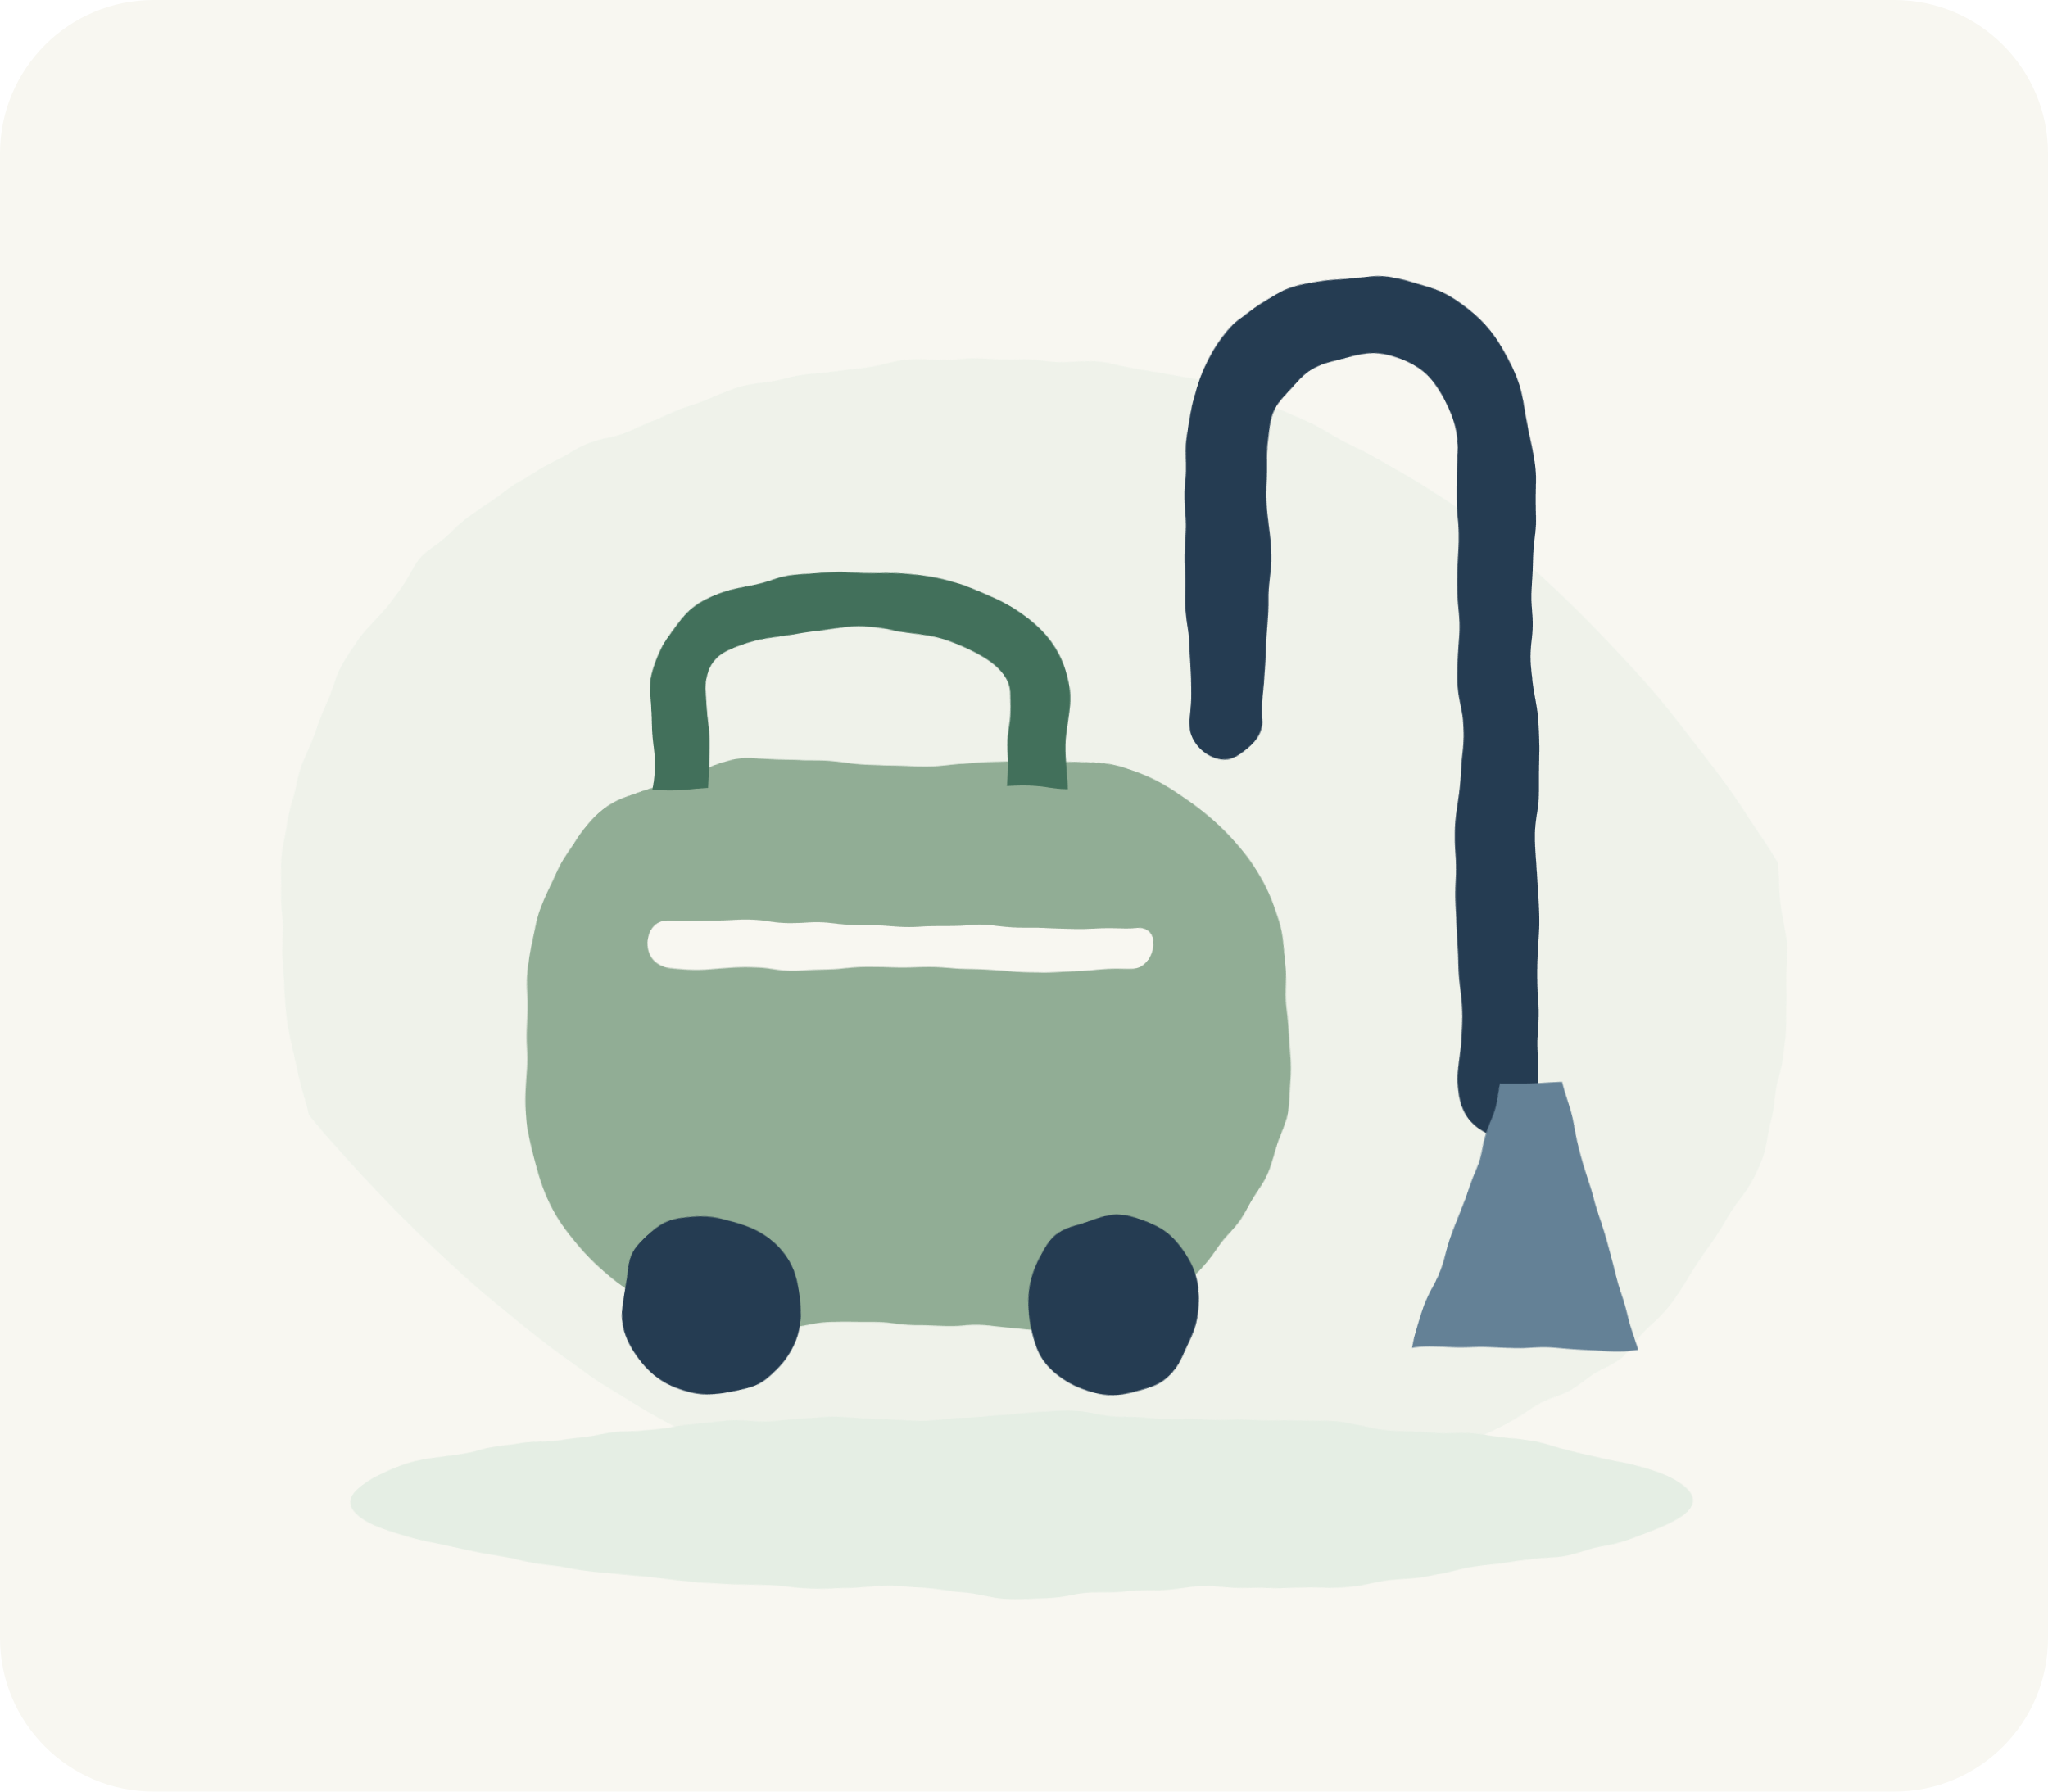
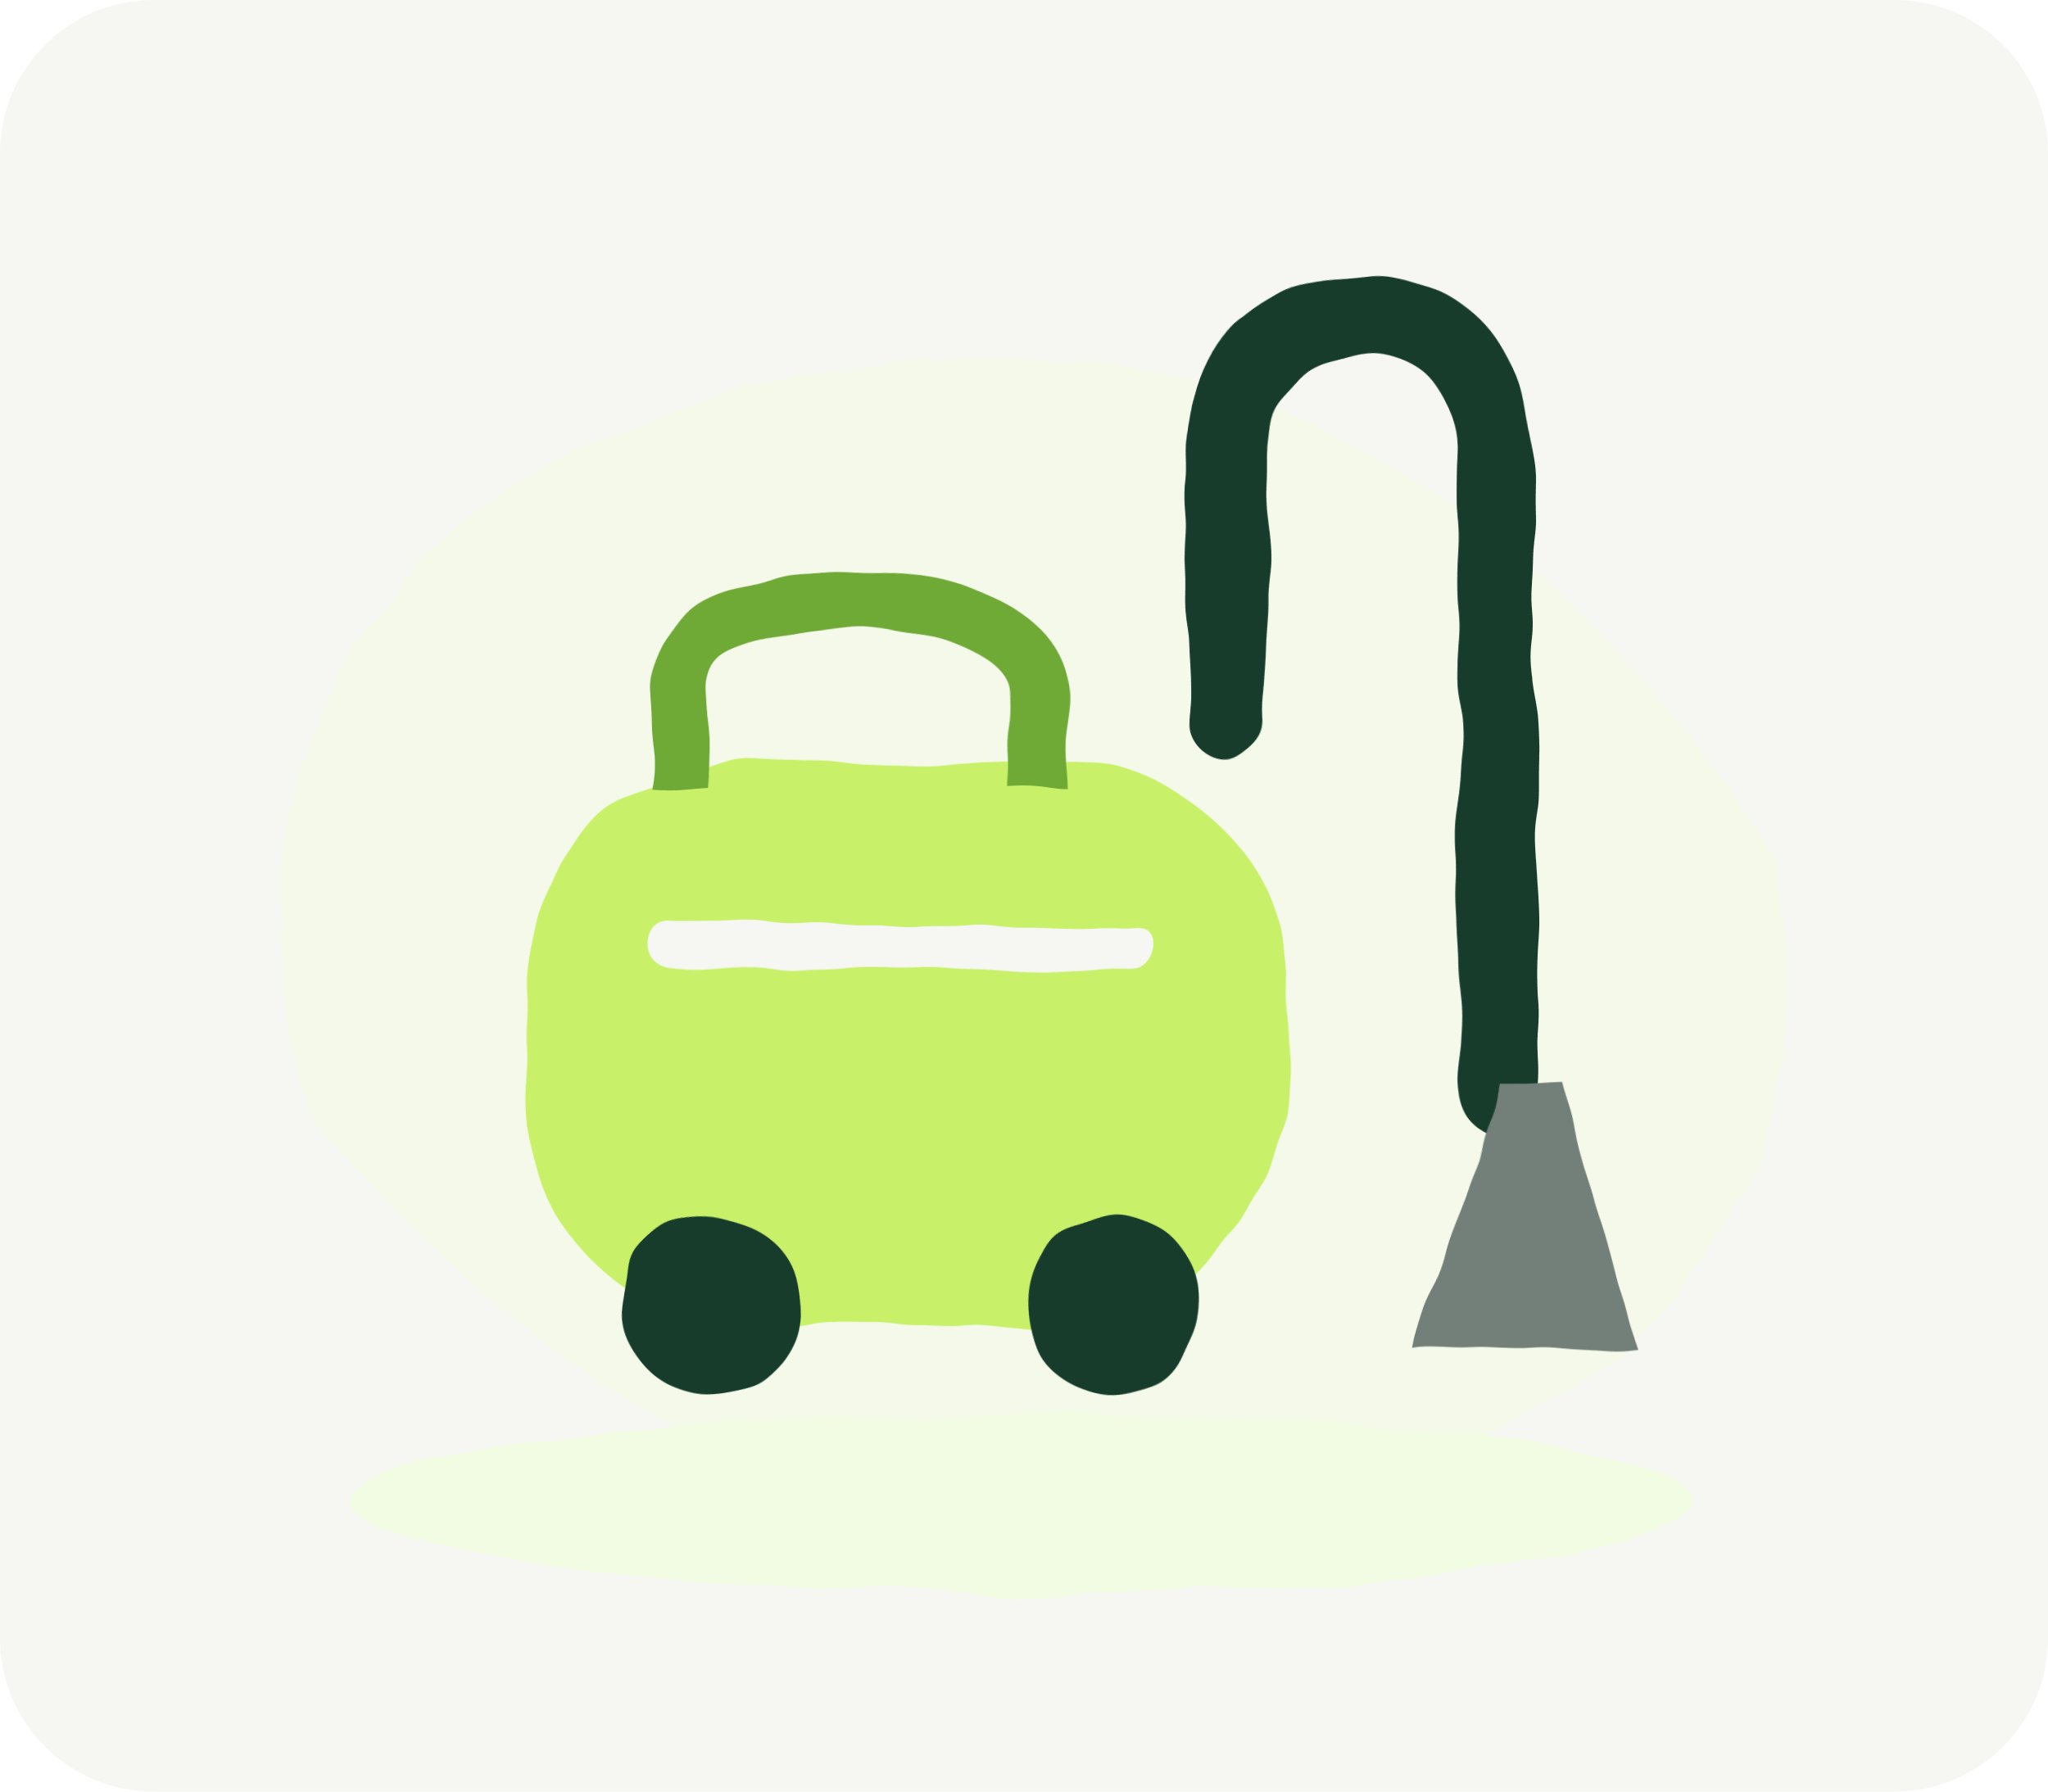
<svg xmlns="http://www.w3.org/2000/svg" viewBox="0 0 320 280" width="320" height="280" role="img" aria-labelledby="title">
  <defs>
    <filter id="wash-edge" x="-8%" y="-8%" width="116%" height="116%">
      <feTurbulence type="fractalNoise" baseFrequency=".04" numOctaves="3" seed="4" />
      <feDisplacementMap in="SourceGraphic" scale="3.5" />
    </filter>
  </defs>
-   <rect width="320" height="280" rx="24" fill="#F8F7F1" />
+   <rect width="320" height="280" rx="24" fill="#F6F7F2" />
  <g filter="url(#wash-edge)">
-     <path d="M48 174Q27 83 121 60T278 135Q290 213 204 235T48 174" fill="#E5EEE4" opacity=".5" />
-     <ellipse cx="160" cy="235" rx="105" ry="14" fill="#E5EEE4" />
-     <path d="M192 113V72c0-31 42-31 42 0v99" fill="none" stroke="#253C52" stroke-width="12" stroke-linecap="round" />
-     <rect x="82" y="119" width="119" height="88" rx="35" fill="#91AD95" />
-     <path d="M106 123v-15c0-19 56-19 56 0v15" fill="none" stroke="#42705B" stroke-width="9" />
-     <circle cx="111" cy="204" r="14" fill="#253C52" />
-     <circle cx="174" cy="204" r="14" fill="#253C52" />
-     <path d="m234 169-13 42h35l-12-42" fill="#648196" />
-     <path d="M105 148h72" stroke="#F8F7F1" stroke-width="7" stroke-linecap="round" />
+     <path d="M48 174Q27 83 121 60T278 135Q290 213 204 235T48 174" fill="#F2FCE2" opacity=".5" />
+     <ellipse cx="160" cy="235" rx="105" ry="14" fill="#F2FCE2" />
+     <path d="M192 113V72c0-31 42-31 42 0v99" fill="none" stroke="#173C2C" stroke-width="12" stroke-linecap="round" />
+     <rect x="82" y="119" width="119" height="88" rx="35" fill="#C8F169" />
+     <path d="M106 123v-15c0-19 56-19 56 0v15" fill="none" stroke="#6FA936" stroke-width="9" />
+     <circle cx="111" cy="204" r="14" fill="#173C2C" />
+     <circle cx="174" cy="204" r="14" fill="#173C2C" />
+     <path d="m234 169-13 42h35l-12-42" fill="#738079" />
+     <path d="M105 148h72" stroke="#F6F7F2" stroke-width="7" stroke-linecap="round" />
  </g>
</svg>
